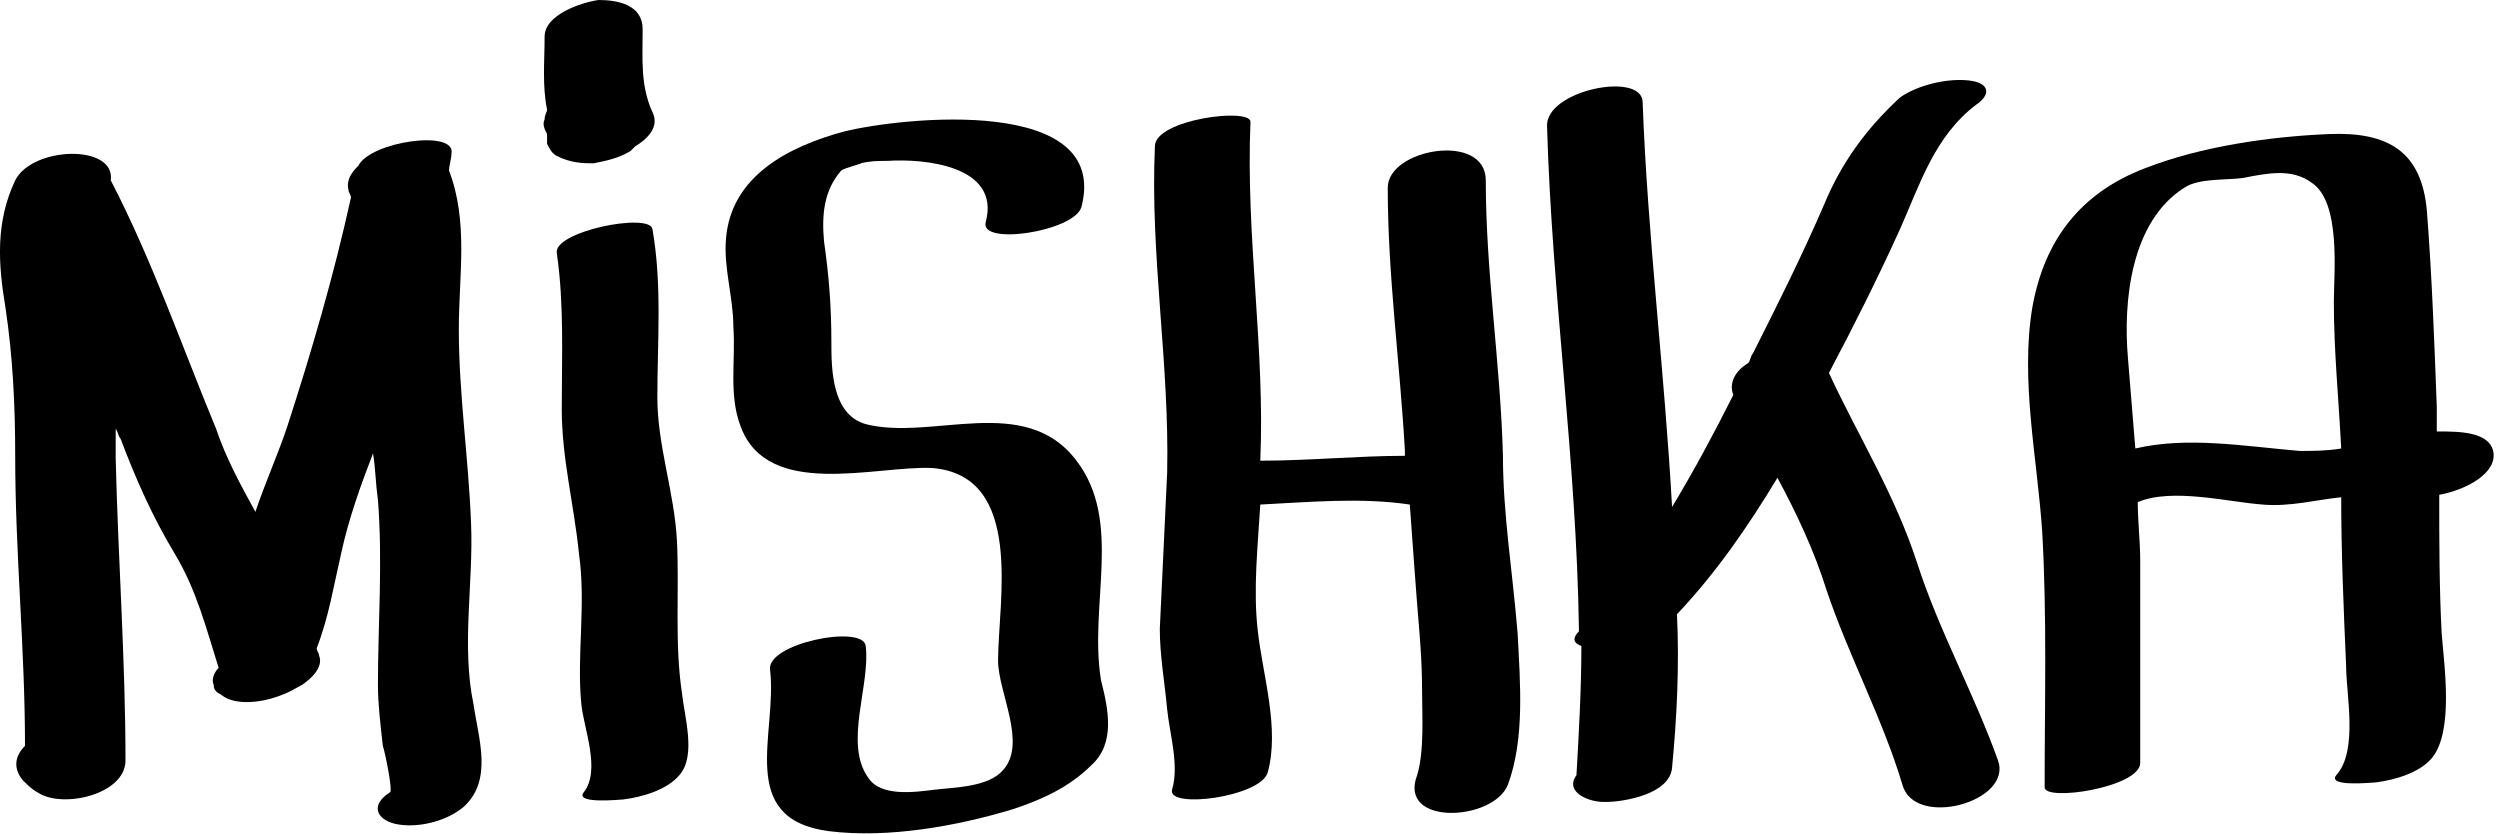
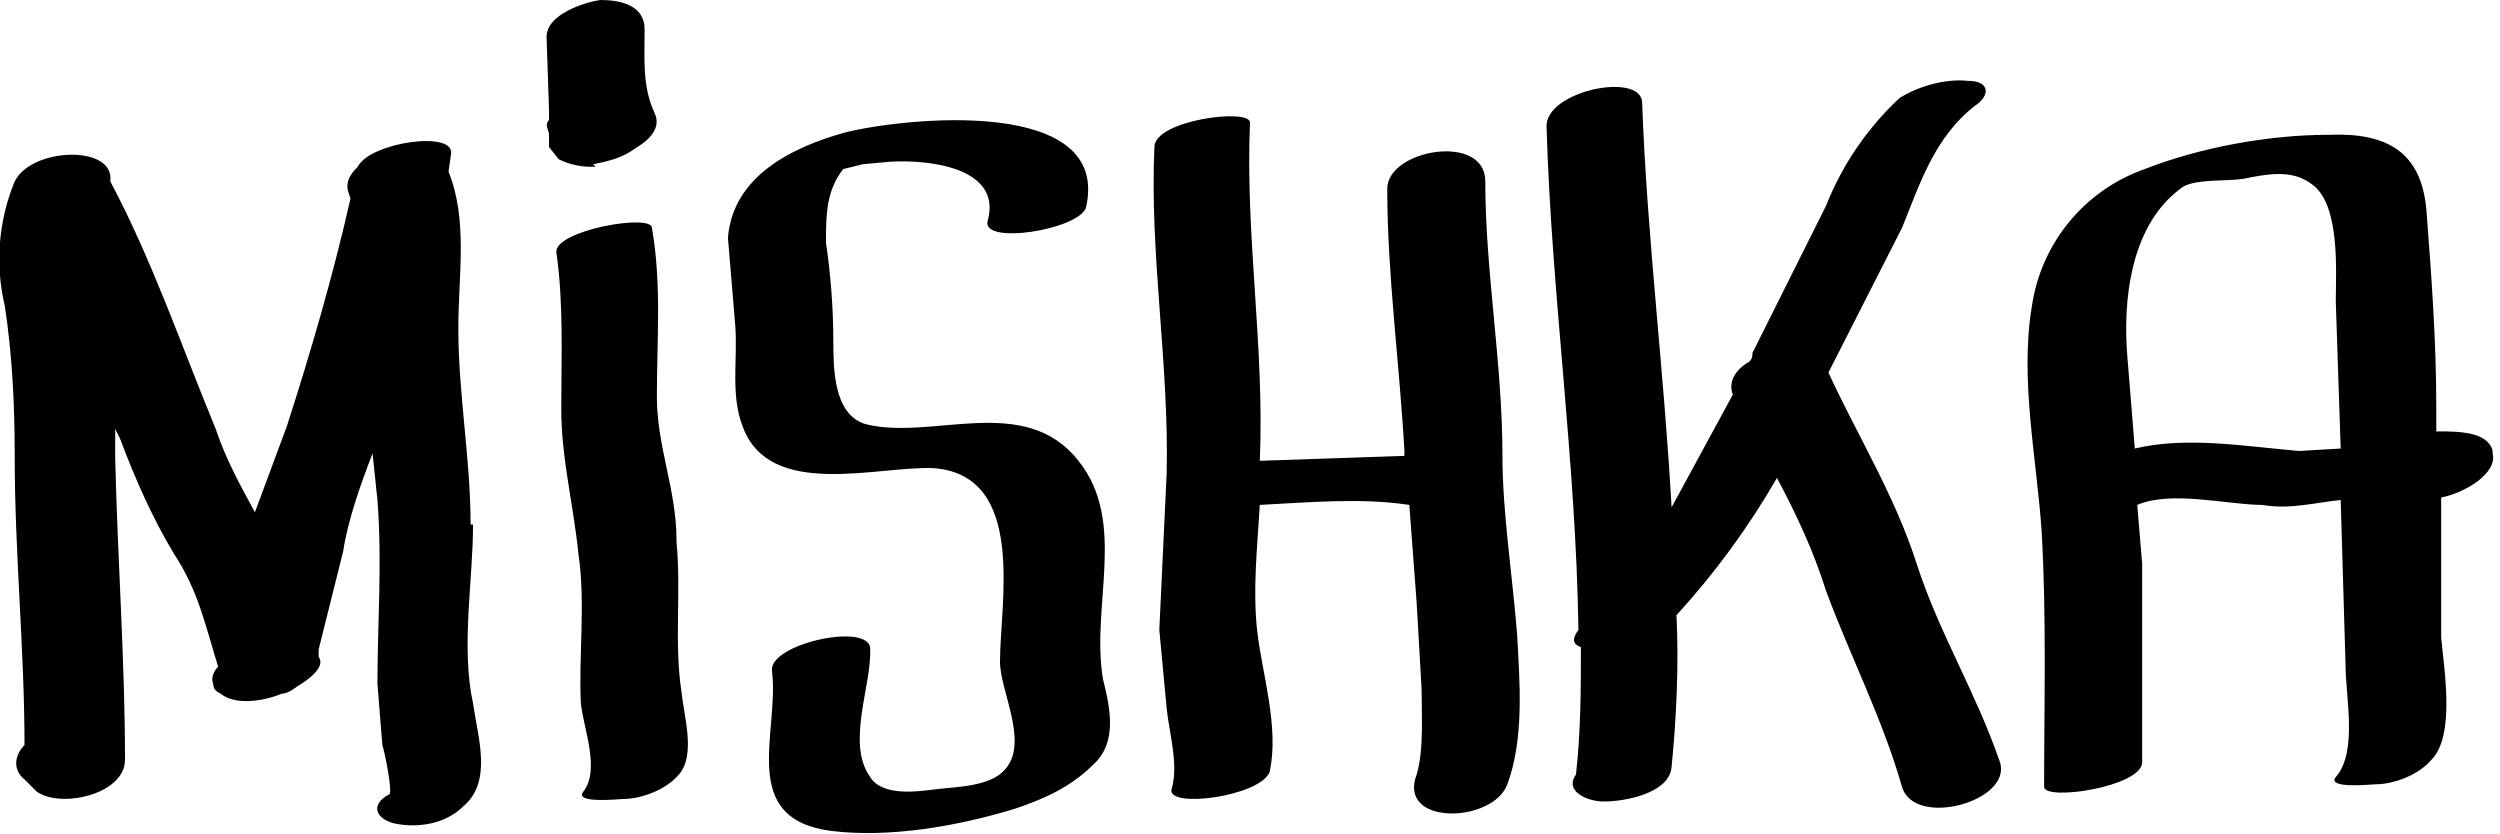
- <svg xmlns="http://www.w3.org/2000/svg" width="102" height="34" viewBox="0 0 102 34" fill="none">
-   <path d="M19.22 21.381C19.12 18.696 18.72 16.11 18.72 13.425C18.72 11.238 19.12 9.05 18.32 6.961C18.32 6.762 18.42 6.464 18.42 6.265C18.62 5.271 15.12 5.768 14.62 6.762C14.32 7.061 14.12 7.359 14.22 7.757C14.22 7.856 14.32 7.956 14.32 8.055C13.62 11.238 12.72 14.32 11.72 17.403C11.32 18.597 10.82 19.691 10.42 20.884C9.82 19.79 9.22 18.696 8.82 17.503C7.42 14.122 6.22 10.641 4.52 7.359C4.72 5.867 1.32 5.967 0.62 7.359C-0.18 9.05 -0.08 10.74 0.22 12.53C0.52 14.519 0.62 16.508 0.62 18.597C0.62 22.575 1.02 26.453 1.02 30.431C0.62 30.829 0.52 31.326 0.92 31.823C1.12 32.022 1.32 32.221 1.52 32.321C2.52 33.017 5.12 32.42 5.12 31.028C5.12 26.95 4.82 22.873 4.72 18.696C4.72 18.298 4.72 17.901 4.72 17.503C4.82 17.602 4.82 17.801 4.92 17.901C5.52 19.492 6.22 21.083 7.12 22.575C8.02 24.066 8.42 25.657 8.92 27.249C8.72 27.448 8.62 27.746 8.72 27.945C8.72 28.144 8.82 28.243 9.02 28.343C9.62 28.84 10.82 28.641 11.52 28.343C11.82 28.243 12.12 28.044 12.32 27.945C12.62 27.746 13.22 27.249 13.02 26.751C13.02 26.652 12.92 26.553 12.92 26.453C13.42 25.16 13.62 23.867 13.92 22.575C14.22 21.182 14.72 19.79 15.22 18.497C15.32 19.094 15.32 19.691 15.42 20.387C15.62 22.972 15.42 25.459 15.42 27.945C15.42 28.74 15.52 29.536 15.62 30.431C15.72 30.729 16.02 32.221 15.92 32.321C15.12 32.818 15.32 33.414 16.12 33.613C17.02 33.812 18.22 33.514 18.92 32.917C20.12 31.823 19.52 30.133 19.32 28.74C18.82 26.354 19.32 23.768 19.22 21.381Z" fill="black" />
-   <path d="M27.62 22.078C27.52 20.089 26.82 18.199 26.82 16.21C26.82 13.923 27.02 11.636 26.62 9.348C26.52 8.652 22.52 9.448 22.72 10.343C23.02 12.431 22.92 14.52 22.92 16.707C22.92 18.696 23.42 20.586 23.62 22.575C23.92 24.663 23.52 26.752 23.72 28.741C23.82 29.735 24.52 31.426 23.82 32.321C23.42 32.818 25.32 32.619 25.42 32.619C26.22 32.52 27.22 32.221 27.72 31.625C28.42 30.829 27.92 29.238 27.82 28.243C27.52 26.254 27.72 24.067 27.62 22.078Z" fill="black" />
-   <path d="M43.92 18.796C41.821 16.011 38.02 18 35.321 17.304C33.92 16.906 33.92 15.017 33.92 13.923C33.92 12.53 33.821 11.238 33.62 9.845C33.52 8.751 33.62 7.757 34.321 6.961C34.42 6.862 35.221 6.663 35.12 6.663C35.52 6.564 35.821 6.564 36.221 6.564C37.721 6.464 40.821 6.762 40.221 9.05C39.92 10.044 43.821 9.448 44.12 8.453C45.321 3.878 36.821 4.774 34.42 5.37C32.221 5.967 29.82 7.16 29.62 9.746C29.52 10.939 29.921 12.133 29.921 13.326C30.02 14.718 29.721 16.111 30.221 17.403C31.32 20.387 35.721 18.994 38.02 19.094C41.821 19.392 40.721 24.564 40.721 26.95C40.721 28.243 41.92 30.332 40.92 31.425C40.321 32.122 38.92 32.122 38.12 32.221C37.321 32.321 35.92 32.519 35.42 31.724C34.42 30.332 35.52 27.945 35.321 26.354C35.221 25.459 31.221 26.254 31.421 27.348C31.721 29.934 30.02 33.414 33.821 33.912C36.221 34.21 39.02 33.713 41.321 33.017C42.52 32.619 43.62 32.122 44.52 31.227C45.52 30.332 45.221 28.939 44.92 27.746C44.42 24.663 45.821 21.282 43.92 18.796Z" fill="black" />
-   <path d="M61.32 18.597C61.22 14.818 60.62 11.138 60.62 7.359C60.62 5.37 56.62 6.066 56.62 7.657C56.62 11.238 57.12 14.818 57.32 18.398C57.32 18.497 57.32 18.497 57.32 18.597C55.42 18.597 53.42 18.796 51.42 18.796C51.62 14.221 50.82 9.646 51.02 4.972C51.02 4.376 47.12 4.873 47.12 5.967C46.92 10.442 47.72 14.818 47.62 19.293C47.52 21.381 47.42 23.569 47.32 25.657C47.32 26.751 47.52 27.845 47.62 28.939C47.72 29.934 48.12 31.227 47.82 32.221C47.62 33.017 51.42 32.519 51.72 31.525C52.22 29.735 51.52 27.547 51.32 25.757C51.12 24.066 51.32 22.276 51.42 20.586C53.42 20.486 55.52 20.287 57.52 20.586C57.62 21.978 57.72 23.37 57.82 24.663C57.92 25.856 58.02 26.95 58.02 28.144C58.02 29.138 58.12 30.63 57.82 31.624C57.02 33.713 60.92 33.514 61.52 32.022C62.22 30.133 62.02 27.845 61.92 25.856C61.72 23.37 61.32 20.983 61.32 18.597Z" fill="black" />
-   <path d="M78.22 22.973C77.32 20.188 75.82 17.802 74.62 15.216C75.62 13.326 76.62 11.338 77.52 9.349C78.32 7.558 78.92 5.57 80.62 4.277C81.22 3.879 81.22 3.382 80.32 3.282C79.42 3.183 78.22 3.481 77.52 3.978C76.12 5.271 75.12 6.663 74.42 8.354C73.52 10.443 72.52 12.431 71.52 14.42C71.42 14.52 71.42 14.719 71.32 14.818C70.82 15.117 70.52 15.614 70.72 16.111C69.92 17.702 69.12 19.194 68.22 20.686C67.92 15.216 67.22 9.647 67.02 4.177C67.02 2.884 63.02 3.68 63.12 5.172C63.32 12.034 64.32 18.796 64.42 25.658C64.42 25.658 64.42 25.658 64.42 25.757C64.12 26.056 64.22 26.255 64.52 26.354C64.52 28.144 64.42 29.835 64.32 31.625C63.82 32.321 64.82 32.719 65.42 32.719H65.52C66.22 32.719 68.12 32.42 68.22 31.326C68.42 29.238 68.52 27.15 68.42 25.061C70.02 23.371 71.32 21.481 72.52 19.492C73.32 20.984 74.02 22.476 74.52 24.067C75.42 26.752 76.82 29.337 77.62 32.023C78.12 33.813 82.12 32.719 81.52 31.028C80.52 28.244 79.12 25.757 78.22 22.973Z" fill="black" />
-   <path d="M101.721 18.398C101.521 17.603 100.321 17.603 99.421 17.603C99.421 17.304 99.421 16.907 99.421 16.608C99.321 13.923 99.221 11.238 99.021 8.652C98.821 6.166 97.421 5.371 95.021 5.47C92.621 5.57 89.821 5.967 87.521 6.862C84.921 7.857 83.421 9.746 82.921 12.531C82.421 15.514 83.121 18.697 83.321 21.68C83.521 25.161 83.421 28.641 83.421 32.122C83.421 32.719 87.321 32.122 87.321 31.128C87.321 28.343 87.321 25.558 87.321 22.873C87.321 22.078 87.221 21.282 87.221 20.487C88.621 19.89 90.921 20.487 92.321 20.586C93.421 20.686 94.521 20.387 95.521 20.288C95.521 22.575 95.621 24.862 95.721 27.15C95.721 28.343 96.221 30.63 95.321 31.625C94.921 32.122 96.821 31.923 96.921 31.923C97.721 31.824 98.721 31.525 99.221 30.929C100.121 29.835 99.721 27.15 99.621 25.857C99.521 23.967 99.521 22.078 99.521 20.188C100.621 19.989 101.921 19.293 101.721 18.398ZM87.121 18.299C87.021 17.105 86.921 15.813 86.821 14.619C86.621 12.332 86.921 9.05 89.121 7.658C89.721 7.26 90.821 7.36 91.521 7.26C92.521 7.061 93.521 6.862 94.321 7.459C95.521 8.255 95.221 11.139 95.221 12.332C95.221 14.321 95.421 16.31 95.521 18.299C94.921 18.398 94.421 18.398 93.821 18.398C91.521 18.199 89.221 17.802 87.121 18.299Z" fill="black" />
-   <path d="M24.22 6.663C24.72 6.564 25.22 6.464 25.72 6.166C25.82 6.066 25.92 5.967 25.92 5.967C26.42 5.669 26.92 5.171 26.62 4.575C26.12 3.481 26.22 2.387 26.22 1.193C26.22 0.199 25.22 0 24.42 0C23.72 0.099 22.22 0.597 22.22 1.492C22.22 2.486 22.12 3.481 22.32 4.475C22.32 4.575 22.22 4.674 22.22 4.873C22.12 5.072 22.22 5.271 22.32 5.47V5.569C22.32 5.669 22.32 5.768 22.32 5.867C22.42 6.066 22.52 6.265 22.72 6.365C23.32 6.663 23.82 6.663 24.22 6.663Z" fill="black" />
+ <svg xmlns="http://www.w3.org/2000/svg" width="102" height="34" fill="none">
+   <path d="M19.2 21.4c0-2.7-.5-5.3-.5-8 0-2.2.4-4.4-.4-6.4l.1-.7c.2-1-3.3-.5-3.8.5-.3.3-.5.6-.4 1l.1.3c-.7 3.1-1.6 6.2-2.6 9.3l-1.3 3.5c-.6-1.1-1.2-2.2-1.6-3.4-1.4-3.4-2.6-6.9-4.3-10.1.2-1.5-3.2-1.4-3.9 0a8.3 8.3 0 00-.4 5.1c.3 2 .4 4 .4 6.1 0 4 .4 7.9.4 11.8-.4.4-.5 1 0 1.4l.5.5c1 .7 3.6.1 3.6-1.3 0-4-.3-8.1-.4-12.3v-1.2l.2.4c.6 1.6 1.3 3.2 2.2 4.7 1 1.5 1.3 3 1.8 4.6-.2.2-.3.5-.2.7 0 .2.1.3.3.4.6.5 1.8.3 2.5 0 .3 0 .6-.3.8-.4.3-.2 1-.7.7-1.1v-.3l1-4c.2-1.3.7-2.7 1.2-4l.2 1.9c.2 2.6 0 5 0 7.5l.2 2.5c.1.3.4 1.8.3 2-.8.4-.6 1 .2 1.2 1 .2 2.1 0 2.8-.7 1.2-1 .6-2.8.4-4.2-.5-2.3 0-5 0-7.3zM27.6 22c0-2-.8-3.8-.8-5.8 0-2.3.2-4.6-.2-6.9 0-.6-4 .1-3.9 1 .3 2.1.2 4.2.2 6.4 0 2 .5 3.9.7 5.9.3 2 0 4.2.1 6.1.1 1 .8 2.7.1 3.6-.4.5 1.5.3 1.6.3.8 0 1.8-.4 2.3-1 .7-.8.2-2.4.1-3.4-.3-2 0-4.1-.2-6.1zM44 18.8c-2.2-2.8-6-.8-8.7-1.5C34 16.9 34 15 34 13.9a28 28 0 00-.3-4c0-1.1 0-2.1.7-3l.8-.2 1.1-.1c1.5-.1 4.6.2 4 2.4-.3 1 3.6.4 4-.5 1.1-4.6-7.4-3.7-9.8-3.1-2.2.6-4.6 1.8-4.8 4.3l.3 3.6c.1 1.4-.2 2.8.3 4.1 1.1 3 5.5 1.6 7.8 1.7 3.8.3 2.7 5.5 2.7 7.9 0 1.2 1.2 3.3.2 4.4-.6.7-2 .7-2.8.8-.8.1-2.2.3-2.7-.5-1-1.4.1-3.8 0-5.3-.2-1-4.2-.1-4 1 .3 2.5-1.4 6 2.4 6.5 2.4.3 5.2-.2 7.5-.9 1.2-.4 2.3-.9 3.2-1.8 1-.9.7-2.3.4-3.5-.5-3 1-6.4-1-8.9zM61.3 18.6c0-3.8-.7-7.5-.7-11.2 0-2-4-1.3-4 .3 0 3.5.5 7.1.7 10.7v.2l-5.9.2c.2-4.6-.6-9.2-.4-13.8 0-.6-3.9-.1-3.9 1-.2 4.4.6 8.8.5 13.3l-.3 6.4.3 3.2c.1 1 .5 2.3.2 3.3-.2.8 3.6.3 4-.7.4-1.8-.3-4-.5-5.7-.2-1.7 0-3.5.1-5.2 2-.1 4.1-.3 6.1 0l.3 4 .2 3.5c0 1 .1 2.5-.2 3.5-.8 2.1 3.1 2 3.7.4.7-1.9.5-4.2.4-6.1-.2-2.5-.6-5-.6-7.3zM78.2 23c-.9-2.8-2.4-5.2-3.6-7.8l3-5.9c.7-1.7 1.3-3.7 3-5 .6-.4.6-1-.3-1-.9-.1-2 .2-2.8.7a12.1 12.1 0 00-3 4.4l-3 6c0 .1 0 .3-.2.4-.5.3-.8.8-.6 1.3l-2.5 4.6c-.3-5.5-1-11-1.2-16.5 0-1.3-4-.5-3.9 1 .2 6.8 1.2 13.6 1.3 20.5-.3.4-.2.6.1.7 0 1.7 0 3.4-.2 5.2-.5.7.5 1.1 1.1 1.1h.1c.7 0 2.6-.3 2.7-1.4.2-2 .3-4.2.2-6.2a32 32 0 004.1-5.6c.8 1.5 1.5 3 2 4.6 1 2.7 2.3 5.2 3.1 8 .5 1.7 4.5.6 4-1-1-2.9-2.5-5.3-3.4-8.1zM101.7 18.4c-.2-.8-1.4-.8-2.3-.8v-1c0-2.7-.2-5.4-.4-8-.2-2.4-1.6-3.2-4-3.1-2.4 0-5.2.5-7.5 1.4a7 7 0 00-4.6 5.6c-.5 3 .2 6.2.4 9.2.2 3.5.1 7 .1 10.4 0 .6 4 0 4-1V23l-.2-2.4c1.4-.6 3.7 0 5.1 0 1.1.2 2.2-.1 3.2-.2l.2 6.8c0 1.2.5 3.5-.4 4.5-.4.5 1.5.3 1.6.3.8 0 1.8-.4 2.3-1 1-1 .5-3.8.4-5v-5.7c1-.2 2.3-1 2.1-1.8zm-14.6-.1l-.3-3.7c-.2-2.3.1-5.5 2.3-7 .6-.3 1.7-.2 2.4-.3 1-.2 2-.4 2.8.2 1.2.8 1 3.6 1 4.8l.2 6-1.7.1c-2.3-.2-4.6-.6-6.7-.1zM24.2 6.7c.5-.1 1-.2 1.5-.5L26 6c.5-.3 1-.8.7-1.4-.5-1.1-.4-2.2-.4-3.4 0-1-1-1.2-1.8-1.2-.7.1-2.2.6-2.2 1.5l.1 3v.4c-.2.2 0 .4 0 .6V6l.4.5a3 3 0 001.5.3z" fill="#000" />
</svg>
